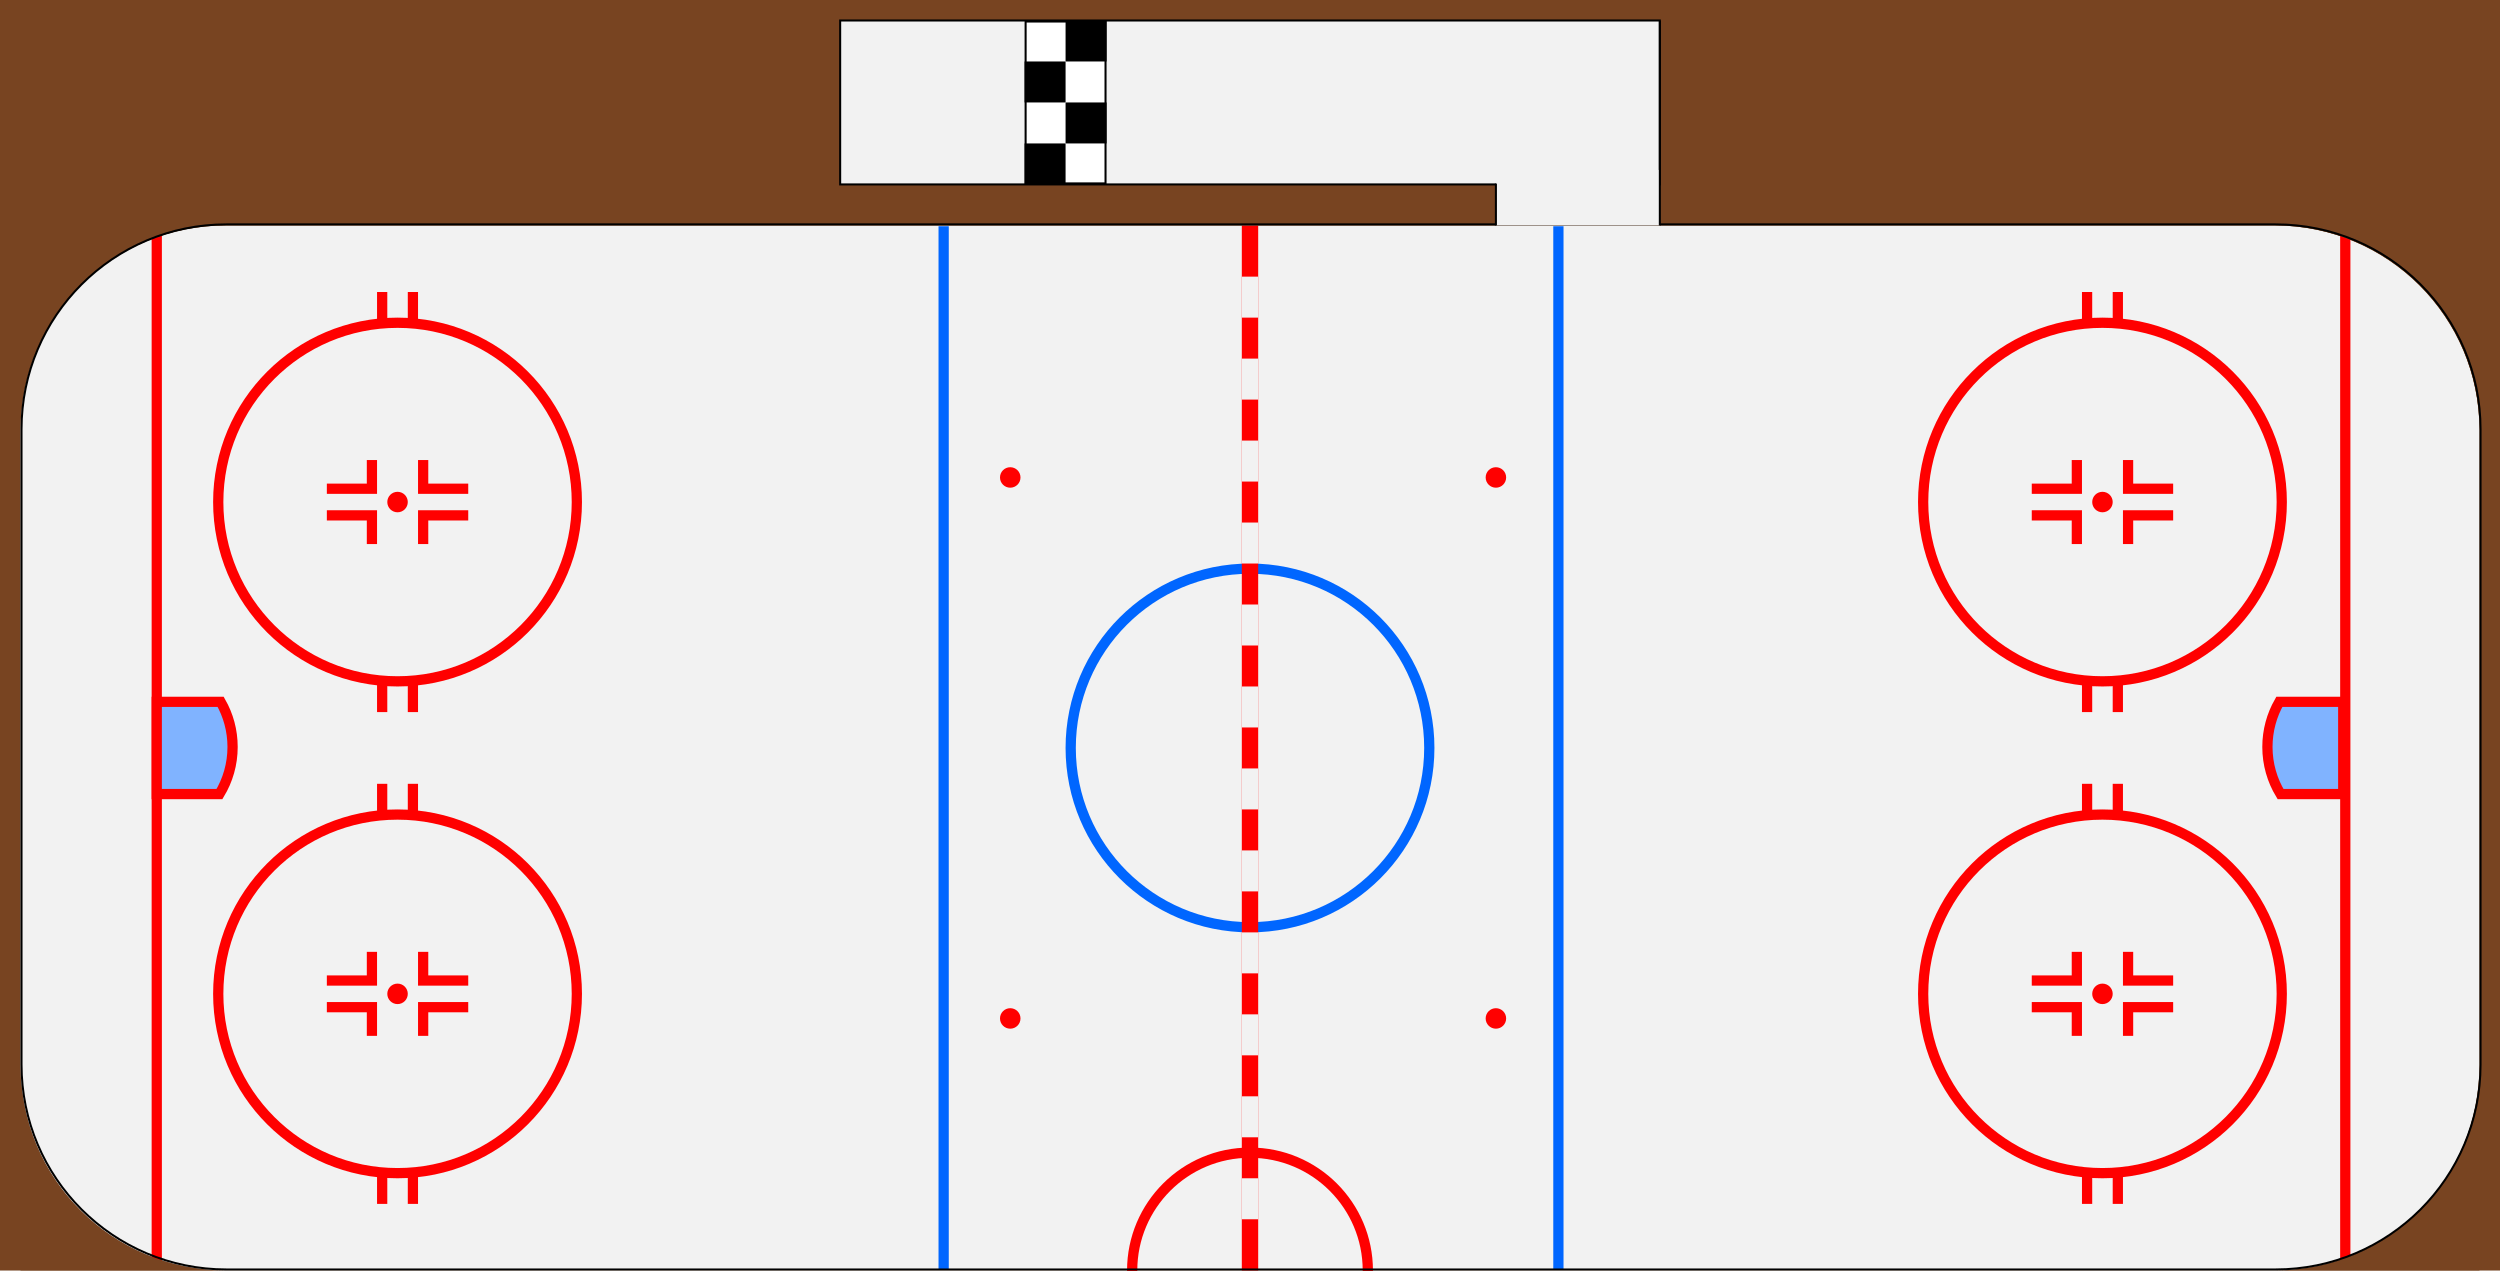
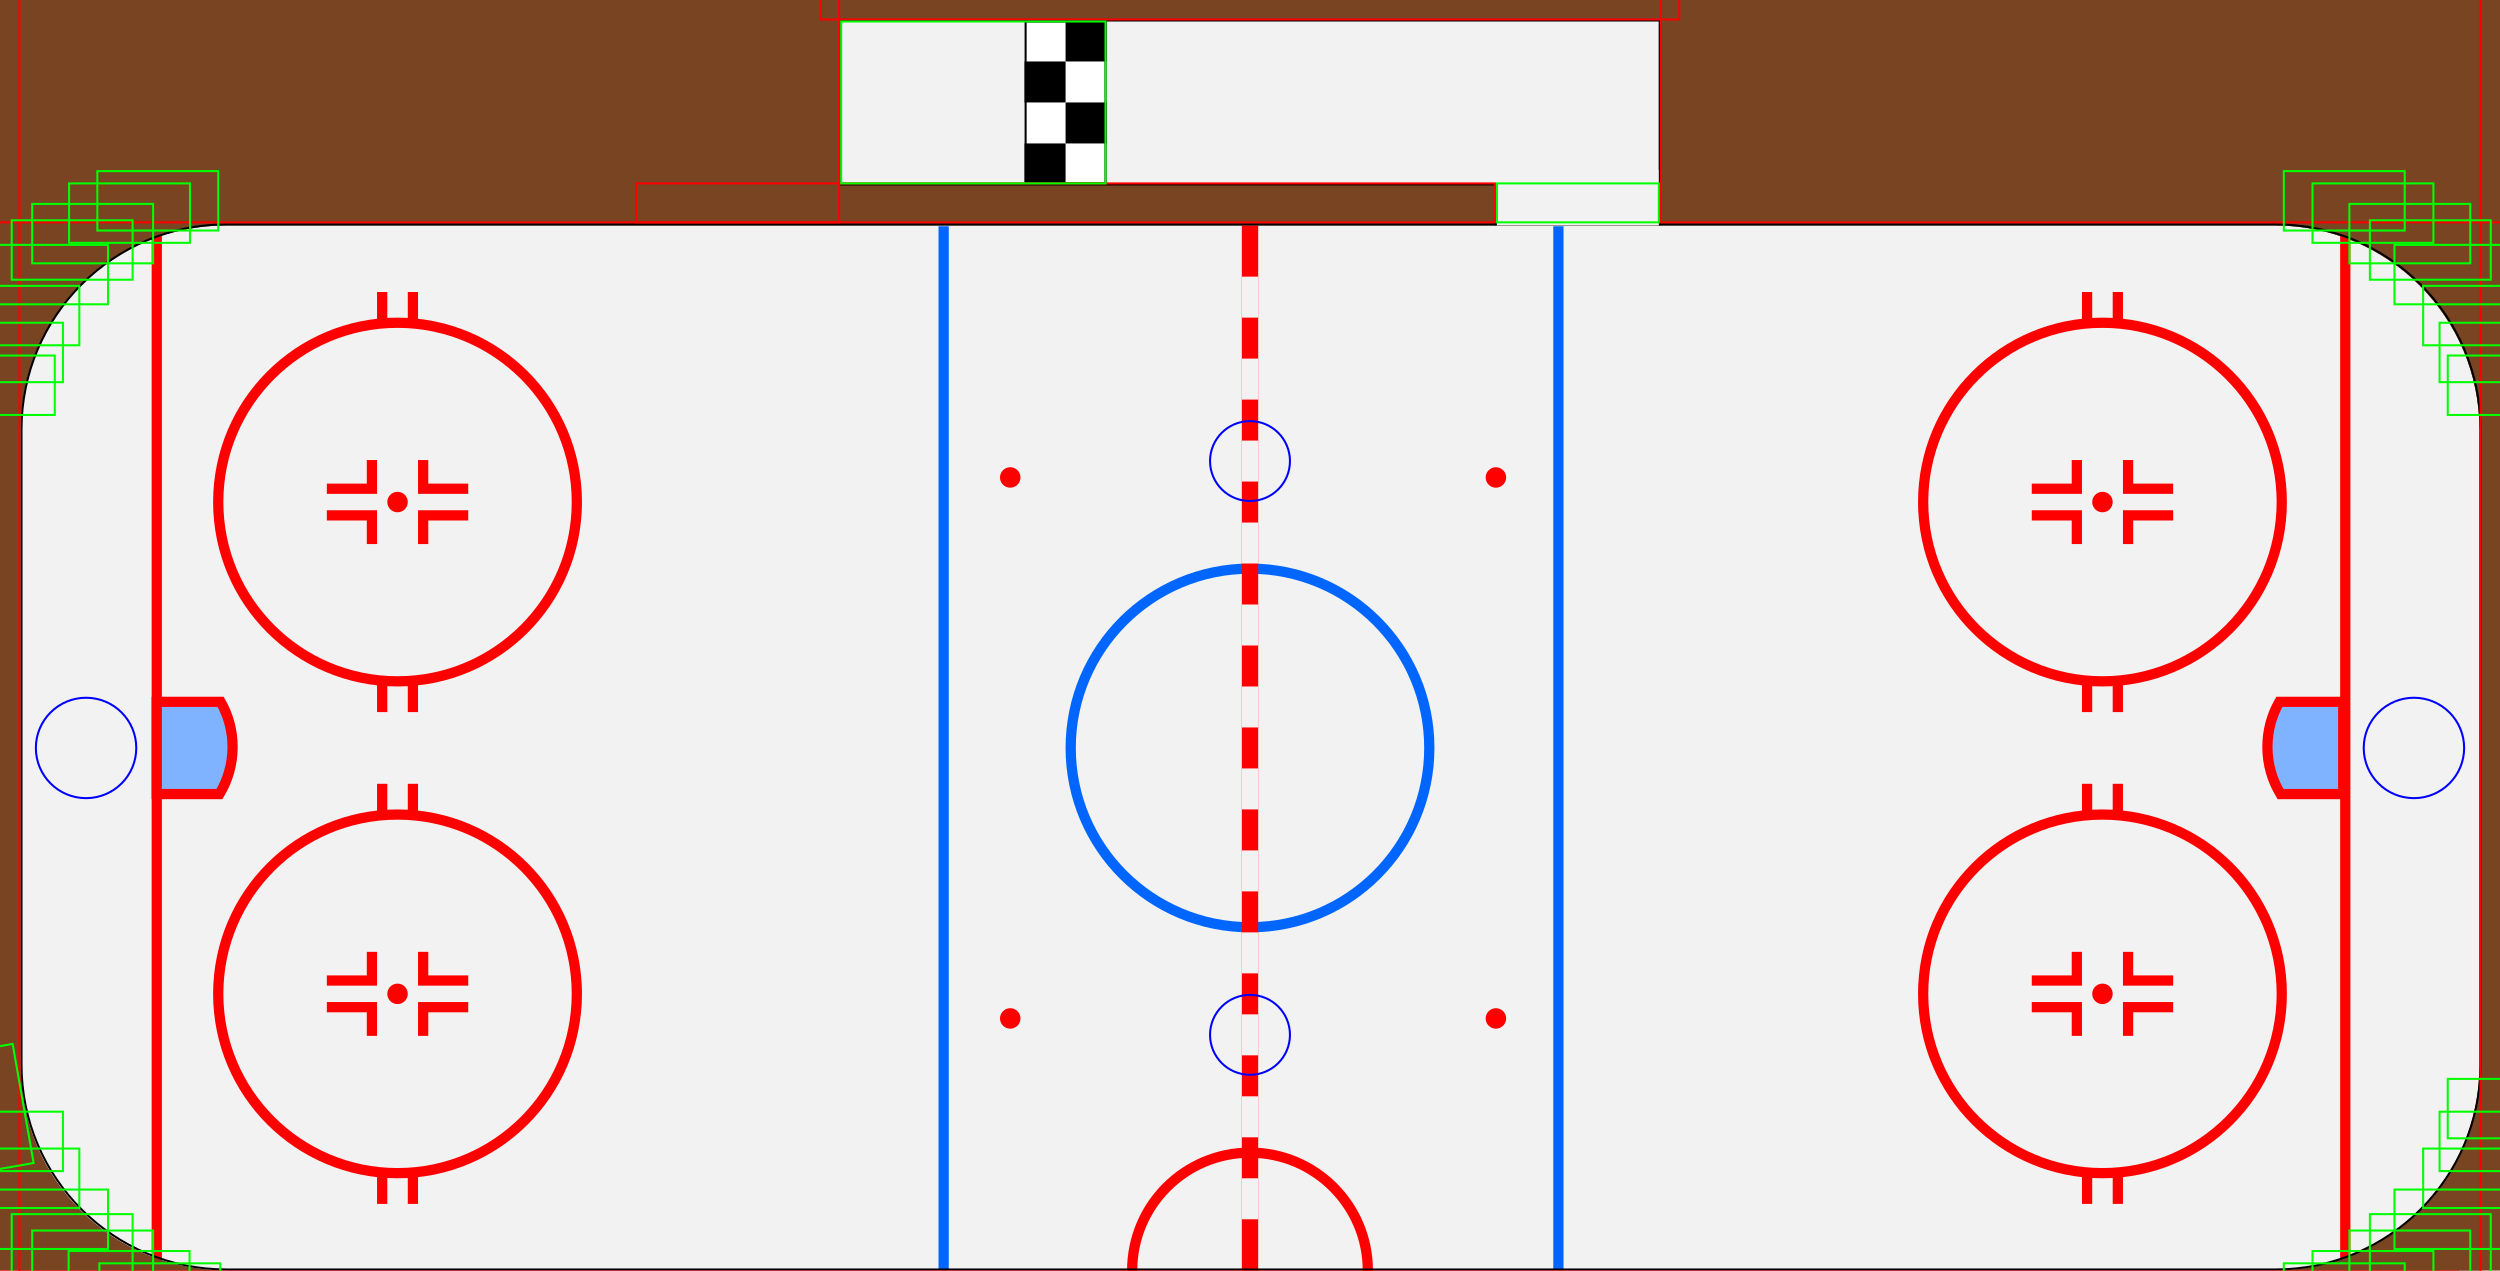
<svg xmlns="http://www.w3.org/2000/svg" width="1220" height="620" id="svg2" version="1.1">
  <defs id="defs4" />
  <g id="layer1" transform="translate(0,-432.3622)" style="display:inline">
    <rect style="fill:#784421;fill-opacity:1;fill-rule:nonzero;stroke:none" id="rect2985" width="1220" height="620" x="0" y="432.362" />
    <rect style="fill:#f2f2f2;fill-opacity:1;fill-rule:nonzero;stroke:none" id="rect2987" width="1200" height="510" x="10" y="542.362" rx="100" ry="100" />
    <path style="fill:none;stroke:#0066ff;stroke-width:3.257;stroke-miterlimit:4;stroke-dasharray:none" id="path3908" d="m 682,334 a 57,57 0 1 1 -114,0 57,57 0 1 1 114,0 z" transform="matrix(1.535088,0,0,1.535088,-349.4298,284.6429)" />
    <path style="fill:none;stroke:#ff0000;stroke-width:5;stroke-linecap:butt;stroke-linejoin:miter;stroke-miterlimit:4;stroke-opacity:1;stroke-dasharray:none" d="m 76.5,542.767 0,509.19" id="path2989" />
    <rect style="fill:#ff0000;fill-opacity:1;fill-rule:nonzero;stroke:none" id="rect3778" width="8" height="510" x="606" y="542.362" />
    <rect style="fill:#f2f2f2;fill-opacity:1;fill-rule:nonzero;stroke:none" id="rect3778-7" width="8" height="20" x="606" y="1007.362" />
    <rect style="fill:#f2f2f2;fill-opacity:1;fill-rule:nonzero;stroke:none" id="rect3778-7-4" width="8" height="20" x="606" y="967.362" />
    <rect style="fill:#f2f2f2;fill-opacity:1;fill-rule:nonzero;stroke:none" id="rect3778-7-0" width="8" height="20" x="606" y="927.362" />
    <rect style="fill:#f2f2f2;fill-opacity:1;fill-rule:nonzero;stroke:none" id="rect3778-7-9" width="8" height="20" x="606" y="887.362" />
    <rect style="fill:#f2f2f2;fill-opacity:1;fill-rule:nonzero;stroke:none" id="rect3778-7-9-4" width="8" height="20" x="606" y="847.362" />
    <rect style="fill:#f2f2f2;fill-opacity:1;fill-rule:nonzero;stroke:none" id="rect3778-7-9-8" width="8" height="20" x="606" y="807.362" />
    <rect style="fill:#f2f2f2;fill-opacity:1;fill-rule:nonzero;stroke:none" id="rect3778-7-9-82" width="8" height="20" x="606" y="767.362" />
    <rect style="fill:#f2f2f2;fill-opacity:1;fill-rule:nonzero;stroke:none" id="rect3778-7-9-45" width="8" height="20" x="606" y="727.362" />
    <rect style="fill:#f2f2f2;fill-opacity:1;fill-rule:nonzero;stroke:none" id="rect3778-7-9-45-5" width="8" height="20" x="606" y="687.362" />
    <rect style="fill:#f2f2f2;fill-opacity:1;fill-rule:nonzero;stroke:none" id="rect3778-7-9-45-1" width="8" height="20" x="606" y="647.362" />
    <rect style="fill:#f2f2f2;fill-opacity:1;fill-rule:nonzero;stroke:none" id="rect3778-7-9-45-7" width="8" height="20" x="606" y="607.362" />
    <rect style="fill:#f2f2f2;fill-opacity:1;fill-rule:nonzero;stroke:none" id="rect3778-7-9-45-11" width="8" height="20" x="606" y="567.362" />
    <path style="fill:none;stroke:#0066ff;stroke-width:5;stroke-linecap:butt;stroke-linejoin:miter;stroke-miterlimit:4;stroke-opacity:1;stroke-dasharray:none" d="m 460.5,542.767 0,509.19" id="path2989-5" />
    <path style="fill:none;stroke:#0066ff;stroke-width:5;stroke-linecap:butt;stroke-linejoin:miter;stroke-miterlimit:4;stroke-opacity:1;stroke-dasharray:none" d="m 760.5,542.767 0,509.19" id="path2989-5-2" />
    <path style="fill:none;stroke:#ff0000;stroke-width:5;stroke-linecap:butt;stroke-linejoin:miter;stroke-miterlimit:4;stroke-opacity:1;stroke-dasharray:none" d="m 1144.5,542.767 0,509.19" id="path2989-7" />
    <path style="fill:none;stroke:#ff0000;stroke-width:3.257;stroke-miterlimit:4;stroke-dasharray:none" id="path3908-1" d="m 682,334 a 57,57 0 1 1 -114,0 57,57 0 1 1 114,0 z" transform="matrix(1.535088,0,0,1.535088,66.57019,404.6429)" />
    <path style="fill:none;stroke:#ff0000;stroke-width:3.257;stroke-miterlimit:4;stroke-dasharray:none" id="path3908-1-4" d="m 682,334 a 57,57 0 1 1 -114,0 57,57 0 1 1 114,0 z" transform="matrix(1.535088,0,0,1.535088,66.57019,164.6429)" />
    <path style="fill:none;stroke:#ff0000;stroke-width:3.257;stroke-miterlimit:4;stroke-dasharray:none" id="path3908-1-2" d="m 682,334 a 57,57 0 1 1 -114,0 57,57 0 1 1 114,0 z" transform="matrix(1.535088,0,0,1.535088,-765.4298,404.6429)" />
    <path style="fill:none;stroke:#ff0000;stroke-width:3.257;stroke-miterlimit:4;stroke-dasharray:none" id="path3908-1-2-3" d="m 682,334 a 57,57 0 1 1 -114,0 57,57 0 1 1 114,0 z" transform="matrix(1.535088,0,0,1.535088,-765.4298,164.6429)" />
    <path style="fill:#ff0000;stroke:none" id="path3908-1-22" d="m 682,334 a 57,57 0 1 1 -114,0 57,57 0 1 1 114,0 z" transform="matrix(0.0877193,0,0,0.0877193,971.1754,888.0639)" />
    <path style="fill:#ff0000;stroke:none" id="path3908-1-22-1" d="m 682,334 a 57,57 0 1 1 -114,0 57,57 0 1 1 114,0 z" transform="matrix(0.0877193,0,0,0.0877193,971.1754,648.0639)" />
    <path style="fill:#ff0000;stroke:none" id="path3908-1-22-6" d="m 682,334 a 57,57 0 1 1 -114,0 57,57 0 1 1 114,0 z" transform="matrix(0.0877193,0,0,0.0877193,139.1754,888.0639)" />
    <path style="fill:#ff0000;stroke:none" id="path3908-1-22-1-8" d="m 682,334 a 57,57 0 1 1 -114,0 57,57 0 1 1 114,0 z" transform="matrix(0.0877193,0,0,0.0877193,139.1754,648.0639)" />
    <path style="fill:none;stroke:#ff0000;stroke-width:5;stroke-linecap:butt;stroke-linejoin:miter;stroke-miterlimit:4;stroke-opacity:1;stroke-dasharray:none" d="m 1038.5,937.862 0,-14 22,0" id="path4102" />
    <path style="fill:none;stroke:#ff0000;stroke-width:5;stroke-linecap:butt;stroke-linejoin:miter;stroke-miterlimit:4;stroke-opacity:1;stroke-dasharray:none" d="m 1013.5,937.862 0,-14 -22,0" id="path4102-5" />
    <path style="fill:none;stroke:#ff0000;stroke-width:5;stroke-linecap:butt;stroke-linejoin:miter;stroke-miterlimit:4;stroke-opacity:1;stroke-dasharray:none" d="m 1038.5,896.862 0,14 22,0" id="path4102-7" />
    <path style="fill:none;stroke:#ff0000;stroke-width:5;stroke-linecap:butt;stroke-linejoin:miter;stroke-miterlimit:4;stroke-opacity:1;stroke-dasharray:none" d="m 1013.5,896.862 0,14 -22,0" id="path4102-5-6" />
    <path style="fill:none;stroke:#ff0000;stroke-width:5;stroke-linecap:butt;stroke-linejoin:miter;stroke-miterlimit:4;stroke-opacity:1;stroke-dasharray:none" d="m 1038.5,697.862 0,-14 22,0" id="path4102-1" />
    <path style="fill:none;stroke:#ff0000;stroke-width:5;stroke-linecap:butt;stroke-linejoin:miter;stroke-miterlimit:4;stroke-opacity:1;stroke-dasharray:none" d="m 1013.5,697.862 0,-14 -22,0" id="path4102-5-8" />
    <path style="fill:none;stroke:#ff0000;stroke-width:5;stroke-linecap:butt;stroke-linejoin:miter;stroke-miterlimit:4;stroke-opacity:1;stroke-dasharray:none" d="m 1038.5,656.862 0,14 22,0" id="path4102-7-9" />
    <path style="fill:none;stroke:#ff0000;stroke-width:5;stroke-linecap:butt;stroke-linejoin:miter;stroke-miterlimit:4;stroke-opacity:1;stroke-dasharray:none" d="m 1013.5,656.862 0,14 -22,0" id="path4102-5-6-2" />
    <path style="fill:none;stroke:#ff0000;stroke-width:5;stroke-linecap:butt;stroke-linejoin:miter;stroke-miterlimit:4;stroke-opacity:1;stroke-dasharray:none" d="m 206.5,937.862 0,-14 22,0" id="path4102-79" />
    <path style="fill:none;stroke:#ff0000;stroke-width:5;stroke-linecap:butt;stroke-linejoin:miter;stroke-miterlimit:4;stroke-opacity:1;stroke-dasharray:none" d="m 181.5,937.862 0,-14 -22,0" id="path4102-5-5" />
    <path style="fill:none;stroke:#ff0000;stroke-width:5;stroke-linecap:butt;stroke-linejoin:miter;stroke-miterlimit:4;stroke-opacity:1;stroke-dasharray:none" d="m 206.5,896.862 0,14 22,0" id="path4102-7-4" />
    <path style="fill:none;stroke:#ff0000;stroke-width:5;stroke-linecap:butt;stroke-linejoin:miter;stroke-miterlimit:4;stroke-opacity:1;stroke-dasharray:none" d="m 181.5,896.862 0,14 -22,0" id="path4102-5-6-3" />
    <path style="fill:none;stroke:#ff0000;stroke-width:5;stroke-linecap:butt;stroke-linejoin:miter;stroke-miterlimit:4;stroke-opacity:1;stroke-dasharray:none" d="m 206.5,697.862 0,-14 22,0" id="path4102-79-1" />
    <path style="fill:none;stroke:#ff0000;stroke-width:5;stroke-linecap:butt;stroke-linejoin:miter;stroke-miterlimit:4;stroke-opacity:1;stroke-dasharray:none" d="m 181.5,697.862 0,-14 -22,0" id="path4102-5-5-2" />
    <path style="fill:none;stroke:#ff0000;stroke-width:5;stroke-linecap:butt;stroke-linejoin:miter;stroke-miterlimit:4;stroke-opacity:1;stroke-dasharray:none" d="m 206.5,656.862 0,14 22,0" id="path4102-7-4-3" />
    <path style="fill:none;stroke:#ff0000;stroke-width:5;stroke-linecap:butt;stroke-linejoin:miter;stroke-miterlimit:4;stroke-opacity:1;stroke-dasharray:none" d="m 181.5,656.862 0,14 -22,0" id="path4102-5-6-3-3" />
    <path style="fill:none;stroke:#ff0000;stroke-width:5;stroke-linecap:butt;stroke-linejoin:miter;stroke-miterlimit:4;stroke-opacity:1;stroke-dasharray:none" d="m 186.5,1004.862 0,15" id="path4210" />
    <path style="fill:none;stroke:#ff0000;stroke-width:5;stroke-linecap:butt;stroke-linejoin:miter;stroke-miterlimit:4;stroke-opacity:1;stroke-dasharray:none" d="m 201.5,1004.862 0,15" id="path4210-4" />
    <path style="fill:none;stroke:#ff0000;stroke-width:5;stroke-linecap:butt;stroke-linejoin:miter;stroke-miterlimit:4;stroke-opacity:1;stroke-dasharray:none" d="m 1018.5,1004.862 0,15" id="path4210-1" />
    <path style="fill:none;stroke:#ff0000;stroke-width:5;stroke-linecap:butt;stroke-linejoin:miter;stroke-miterlimit:4;stroke-opacity:1;stroke-dasharray:none" d="m 1033.5,1004.862 0,15" id="path4210-4-1" />
    <path style="fill:none;stroke:#ff0000;stroke-width:5;stroke-linecap:butt;stroke-linejoin:miter;stroke-miterlimit:4;stroke-opacity:1;stroke-dasharray:none" d="m 186.5,814.862 0,15" id="path4210-3" />
    <path style="fill:none;stroke:#ff0000;stroke-width:5;stroke-linecap:butt;stroke-linejoin:miter;stroke-miterlimit:4;stroke-opacity:1;stroke-dasharray:none" d="m 201.5,814.862 0,15" id="path4210-4-8" />
    <path style="fill:none;stroke:#ff0000;stroke-width:5;stroke-linecap:butt;stroke-linejoin:miter;stroke-miterlimit:4;stroke-opacity:1;stroke-dasharray:none" d="m 186.5,764.862 0,15" id="path4210-7" />
    <path style="fill:none;stroke:#ff0000;stroke-width:5;stroke-linecap:butt;stroke-linejoin:miter;stroke-miterlimit:4;stroke-opacity:1;stroke-dasharray:none" d="m 201.5,764.862 0,15" id="path4210-4-4" />
    <path style="fill:none;stroke:#ff0000;stroke-width:5;stroke-linecap:butt;stroke-linejoin:miter;stroke-miterlimit:4;stroke-opacity:1;stroke-dasharray:none" d="m 186.5,574.862 0,15" id="path4210-2" />
    <path style="fill:none;stroke:#ff0000;stroke-width:5;stroke-linecap:butt;stroke-linejoin:miter;stroke-miterlimit:4;stroke-opacity:1;stroke-dasharray:none" d="m 201.5,574.862 0,15" id="path4210-4-7" />
    <path style="fill:none;stroke:#ff0000;stroke-width:5;stroke-linecap:butt;stroke-linejoin:miter;stroke-miterlimit:4;stroke-opacity:1;stroke-dasharray:none" d="m 1018.5,814.862 0,15" id="path4210-79" />
    <path style="fill:none;stroke:#ff0000;stroke-width:5;stroke-linecap:butt;stroke-linejoin:miter;stroke-miterlimit:4;stroke-opacity:1;stroke-dasharray:none" d="m 1033.5,814.862 0,15" id="path4210-4-3" />
    <path style="fill:none;stroke:#ff0000;stroke-width:5;stroke-linecap:butt;stroke-linejoin:miter;stroke-miterlimit:4;stroke-opacity:1;stroke-dasharray:none" d="m 1018.5,764.862 0,15" id="path4210-79-1" />
    <path style="fill:none;stroke:#ff0000;stroke-width:5;stroke-linecap:butt;stroke-linejoin:miter;stroke-miterlimit:4;stroke-opacity:1;stroke-dasharray:none" d="m 1033.5,764.862 0,15" id="path4210-4-3-9" />
    <path style="fill:none;stroke:#ff0000;stroke-width:5;stroke-linecap:butt;stroke-linejoin:miter;stroke-miterlimit:4;stroke-opacity:1;stroke-dasharray:none" d="m 1018.5,574.862 0,15" id="path4210-79-8" />
    <path style="fill:none;stroke:#ff0000;stroke-width:5;stroke-linecap:butt;stroke-linejoin:miter;stroke-miterlimit:4;stroke-opacity:1;stroke-dasharray:none" d="m 1033.5,574.862 0,15" id="path4210-4-3-6" />
    <path style="fill:none;stroke:#ff0000;stroke-width:3.826;stroke-linejoin:miter;stroke-miterlimit:4;stroke-opacity:1;stroke-dasharray:none;stroke-dashoffset:0" id="path4325" d="m 651,606 a 44,44 0 1 1 -88,0 44,44 0 1 1 88,0 z" transform="matrix(1.306818,0,0,1.306818,-183.2386,260.4303)" />
    <path style="fill:#ff0000;stroke:none" id="path3908-1-22-5" d="m 682,334 a 57,57 0 1 1 -114,0 57,57 0 1 1 114,0 z" transform="matrix(0.0877193,0,0,0.0877193,675.1754,900.0639)" />
    <path style="fill:#ff0000;stroke:none" id="path3908-1-22-5-2" d="m 682,334 a 57,57 0 1 1 -114,0 57,57 0 1 1 114,0 z" transform="matrix(0.0877193,0,0,0.0877193,675.1754,636.0639)" />
    <path style="fill:#ff0000;stroke:none" id="path3908-1-22-5-8" d="m 682,334 a 57,57 0 1 1 -114,0 57,57 0 1 1 114,0 z" transform="matrix(0.0877193,0,0,0.0877193,438.1754,900.0639)" />
    <path style="fill:#ff0000;stroke:none" id="path3908-1-22-5-2-6" d="m 682,334 a 57,57 0 1 1 -114,0 57,57 0 1 1 114,0 z" transform="matrix(0.0877193,0,0,0.0877193,438.1754,636.0639)" />
    <path style="fill:#784421;fill-opacity:1;fill-rule:nonzero;stroke:none" d="m 10,432.362 0,210 c 0,-55.4 44.6,-100 100,-100 l 1000,0 c 55.4,0 100,44.6 100,100 l 0,-210 z m 0,520 0,100 100,0 c -55.4,0 -100,-44.6 -100,-100 z m 1200,0 c 0,55.4 -44.6,100 -100,100 l 100,0 z" id="rect2985-1" />
    <rect style="fill:#f2f2f2;fill-opacity:1;fill-rule:nonzero;stroke:#000000" id="rect3964" width="400" height="80" x="410" y="442.362" />
    <rect style="fill:none;stroke:#000000" id="rect2987-0" width="1200" height="510" x="10.5" y="541.862" rx="100" ry="100" />
    <rect style="fill:#f2f2f2;fill-opacity:1;fill-rule:nonzero;stroke:none" id="rect3964-6" width="80" height="27.071" x="730" y="515.291" />
    <path style="fill:none;stroke:#000000;stroke-width:1px;stroke-linecap:butt;stroke-linejoin:miter;stroke-opacity:1" d="m 730,521.94 0,20.431" id="path4424" />
    <path style="fill:none;stroke:#000000;stroke-width:1px;stroke-linecap:butt;stroke-linejoin:miter;stroke-opacity:1" d="m 810,442.554 0,99.817" id="path4424-2" />
    <path style="fill:#0066ff;fill-opacity:1;stroke:#ff0000;stroke-width:5;stroke-linejoin:miter;stroke-miterlimit:4;stroke-opacity:1;stroke-dasharray:none;stroke-dashoffset:0" d="m -91.562,549.5 c -3.778,6.634 -5.938,14.319 -5.938,22.5 0,8.597 2.39,16.642 6.531,23.5 l 31.969,0 0,-46 -32.562,0 z" transform="translate(0,432.3622)" id="path4325-4" />
    <path style="fill:#80b3ff;fill-opacity:1;stroke:#ff0000;stroke-width:5;stroke-linejoin:miter;stroke-miterlimit:4;stroke-opacity:1;stroke-dasharray:none;stroke-dashoffset:0" d="m 107.683,774.862 c 3.702,6.49 5.817,14.007 5.817,22.011 0,8.41 -2.341,16.28 -6.399,22.989 l -30.601,10e-6 0,-45 z" id="path4325-4-5" />
    <path style="fill:#80b3ff;fill-opacity:1;stroke:#ff0000;stroke-width:5;stroke-linejoin:miter;stroke-miterlimit:4;stroke-opacity:1;stroke-dasharray:none;stroke-dashoffset:0" d="m 1112.317,774.862 c -3.701,6.49 -5.817,14.007 -5.817,22.011 0,8.41 2.341,16.28 6.399,22.989 l 30.601,10e-6 0,-45 z" id="path4325-4-5-0" />
    <g id="g4857" transform="translate(10,0)">
      <rect y="442.862" x="490.5" height="79" width="39" id="rect4816-7" style="fill:#ffffff;stroke:#000000;stroke-width:1;display:inline" />
      <rect y="502.362" x="490" height="20" width="20" id="rect4816" style="fill:#000000;stroke:none" />
      <rect y="482.362" x="510" height="20" width="20" id="rect4816-1" style="fill:#000000;stroke:none;display:inline" />
      <rect y="462.362" x="490" height="20" width="20" id="rect4816-6" style="fill:#000000;stroke:none;display:inline" />
      <rect y="442.362" x="510" height="20" width="20" id="rect4816-5" style="fill:#000000;stroke:none;display:inline" />
    </g>
  </g>
-   <g id="layer2" style="display:none">
+   <g id="layer2" style="display:inline">
    <rect style="fill:none;stroke:#ff0000;stroke-width:1;stroke-linejoin:miter;stroke-miterlimit:4;stroke-opacity:1;stroke-dasharray:none;stroke-dashoffset:0" id="rect4556" width="419" height="129" x="810.5" y="-20.5" />
    <rect style="fill:none;stroke:#ff0000;stroke-width:1;stroke-linejoin:miter;stroke-miterlimit:4;stroke-opacity:1;stroke-dasharray:none;stroke-dashoffset:0" id="rect4556-9" width="419" height="129" x="-9.5" y="-20.5" />
    <rect style="fill:none;stroke:#ff0000;stroke-width:1;stroke-linejoin:miter;stroke-miterlimit:4;stroke-opacity:1;stroke-dasharray:none;stroke-dashoffset:0" id="rect4576" width="99" height="699" x="-89.5" y="-59.5" />
    <rect style="fill:none;stroke:#ff0000;stroke-width:1;stroke-linejoin:miter;stroke-miterlimit:4;stroke-opacity:1;stroke-dasharray:none;stroke-dashoffset:0" id="rect4576-0" width="99" height="699" x="1210.5" y="-59.5" />
    <rect style="fill:none;stroke:#ff0000;stroke-width:1;stroke-linejoin:miter;stroke-miterlimit:4;stroke-opacity:1;stroke-dasharray:none;stroke-dashoffset:0" id="rect4556-9-0" width="419" height="129" x="400.5" y="-119.5" />
    <rect style="fill:none;stroke:#ff0000;stroke-width:1;stroke-linejoin:miter;stroke-miterlimit:4;stroke-opacity:1;stroke-dasharray:none;stroke-dashoffset:0" id="rect4556-9-6" width="419" height="19" x="310.5" y="89.5" />
    <rect style="fill:none;stroke:#ff0000;stroke-width:1;stroke-linejoin:miter;stroke-miterlimit:4;stroke-opacity:1;stroke-dasharray:none;stroke-dashoffset:0" id="rect4621" width="1199" height="99" x="0.5" y="620.5" />
    <rect style="fill:none;stroke:#00ff00;stroke-width:1;stroke-linejoin:miter;stroke-miterlimit:4;stroke-opacity:1;stroke-dasharray:none;stroke-dashoffset:0" id="rect4623-1" width="59" height="29" x="1114.5" y="83.5" />
    <rect style="fill:none;stroke:#00ff00;stroke-width:1;stroke-linejoin:miter;stroke-miterlimit:4;stroke-opacity:1;stroke-dasharray:none;stroke-dashoffset:0" id="rect4623-3" width="59" height="29" x="1128.5" y="89.5" />
    <rect style="fill:none;stroke:#00ff00;stroke-width:1;stroke-linejoin:miter;stroke-miterlimit:4;stroke-opacity:1;stroke-dasharray:none;stroke-dashoffset:0" id="rect4623-8" width="59" height="29" x="1146.5" y="99.5" />
    <rect style="fill:none;stroke:#00ff00;stroke-width:1;stroke-linejoin:miter;stroke-miterlimit:4;stroke-opacity:1;stroke-dasharray:none;stroke-dashoffset:0" id="rect4623-9" width="59" height="29" x="1156.5" y="107.5" />
    <rect style="fill:none;stroke:#00ff00;stroke-width:1;stroke-linejoin:miter;stroke-miterlimit:4;stroke-opacity:1;stroke-dasharray:none;stroke-dashoffset:0" id="rect4623-34" width="59" height="29" x="1168.5" y="119.5" />
    <rect style="fill:none;stroke:#00ff00;stroke-width:1;stroke-linejoin:miter;stroke-miterlimit:4;stroke-opacity:1;stroke-dasharray:none;stroke-dashoffset:0" id="rect4623-4" width="59" height="29" x="1182.5" y="139.5" />
    <rect style="fill:none;stroke:#00ff00;stroke-width:1;stroke-linejoin:miter;stroke-miterlimit:4;stroke-opacity:1;stroke-dasharray:none;stroke-dashoffset:0" id="rect4623-6" width="59" height="29" x="1190.5" y="157.5" />
    <rect style="fill:none;stroke:#00ff00;stroke-width:1;stroke-linejoin:miter;stroke-miterlimit:4;stroke-opacity:1;stroke-dasharray:none;stroke-dashoffset:0" id="rect4623-0" width="59" height="29" x="1194.5" y="173.5" />
    <rect style="fill:none;stroke:#00ff00;stroke-width:1;stroke-linejoin:miter;stroke-miterlimit:4;stroke-opacity:1;stroke-dasharray:none;stroke-dashoffset:0" id="rect4623-1-4" width="59" height="29" x="1114.5" y="-645.5" transform="scale(1,-1)" />
    <rect style="fill:none;stroke:#00ff00;stroke-width:1;stroke-linejoin:miter;stroke-miterlimit:4;stroke-opacity:1;stroke-dasharray:none;stroke-dashoffset:0" id="rect4623-3-9" width="59" height="29" x="1128.501" y="-639.5" transform="scale(1,-1)" />
    <rect style="fill:none;stroke:#00ff00;stroke-width:1;stroke-linejoin:miter;stroke-miterlimit:4;stroke-opacity:1;stroke-dasharray:none;stroke-dashoffset:0" id="rect4623-8-6" width="59" height="29" x="1146.5" y="-629.5" transform="scale(1,-1)" />
    <rect style="fill:none;stroke:#00ff00;stroke-width:1;stroke-linejoin:miter;stroke-miterlimit:4;stroke-opacity:1;stroke-dasharray:none;stroke-dashoffset:0" id="rect4623-9-3" width="59" height="29" x="1156.5" y="-621.501" transform="scale(1,-1)" />
    <rect style="fill:none;stroke:#00ff00;stroke-width:1;stroke-linejoin:miter;stroke-miterlimit:4;stroke-opacity:1;stroke-dasharray:none;stroke-dashoffset:0" id="rect4623-34-7" width="59" height="29" x="1168.499" y="-609.5" transform="scale(1,-1)" />
    <rect style="fill:none;stroke:#00ff00;stroke-width:1;stroke-linejoin:miter;stroke-miterlimit:4;stroke-opacity:1;stroke-dasharray:none;stroke-dashoffset:0" id="rect4623-4-8" width="59" height="29" x="1182.5" y="-589.501" transform="scale(1,-1)" />
    <rect style="fill:none;stroke:#00ff00;stroke-width:1;stroke-linejoin:miter;stroke-miterlimit:4;stroke-opacity:1;stroke-dasharray:none;stroke-dashoffset:0" id="rect4623-6-8" width="59" height="29" x="1190.5" y="-571.501" transform="scale(1,-1)" />
    <rect style="fill:none;stroke:#00ff00;stroke-width:1;stroke-linejoin:miter;stroke-miterlimit:4;stroke-opacity:1;stroke-dasharray:none;stroke-dashoffset:0" id="rect4623-0-2" width="59" height="29" x="1194.499" y="-555.5" transform="scale(1,-1)" />
    <rect style="fill:none;stroke:#00ff00;stroke-width:1;stroke-linejoin:miter;stroke-miterlimit:4;stroke-opacity:1;stroke-dasharray:none;stroke-dashoffset:0" id="rect4623-1-5" width="59" height="29" x="-106.5" y="83.5" transform="scale(-1,1)" />
    <rect style="fill:none;stroke:#00ff00;stroke-width:1;stroke-linejoin:miter;stroke-miterlimit:4;stroke-opacity:1;stroke-dasharray:none;stroke-dashoffset:0" id="rect4623-3-98" width="59" height="29" x="-92.716" y="89.5" transform="scale(-1,1)" />
    <rect style="fill:none;stroke:#00ff00;stroke-width:1;stroke-linejoin:miter;stroke-miterlimit:4;stroke-opacity:1;stroke-dasharray:none;stroke-dashoffset:0" id="rect4623-8-4" width="59" height="29" x="-74.715" y="99.5" transform="scale(-1,1)" />
    <rect style="fill:none;stroke:#00ff00;stroke-width:1;stroke-linejoin:miter;stroke-miterlimit:4;stroke-opacity:1;stroke-dasharray:none;stroke-dashoffset:0" id="rect4623-9-0" width="59" height="29" x="-64.715" y="107.499" transform="scale(-1,1)" />
    <rect style="fill:none;stroke:#00ff00;stroke-width:1;stroke-linejoin:miter;stroke-miterlimit:4;stroke-opacity:1;stroke-dasharray:none;stroke-dashoffset:0" id="rect4623-34-76" width="59" height="29" x="-52.715" y="119.501" transform="scale(-1,1)" />
    <rect style="fill:none;stroke:#00ff00;stroke-width:1;stroke-linejoin:miter;stroke-miterlimit:4;stroke-opacity:1;stroke-dasharray:none;stroke-dashoffset:0" id="rect4623-4-3" width="59" height="29" x="-38.715" y="139.5" transform="scale(-1,1)" />
    <rect style="fill:none;stroke:#00ff00;stroke-width:1;stroke-linejoin:miter;stroke-miterlimit:4;stroke-opacity:1;stroke-dasharray:none;stroke-dashoffset:0" id="rect4623-6-6" width="59" height="29" x="-30.714" y="157.5" transform="scale(-1,1)" />
    <rect style="fill:none;stroke:#00ff00;stroke-width:1;stroke-linejoin:miter;stroke-miterlimit:4;stroke-opacity:1;stroke-dasharray:none;stroke-dashoffset:0" id="rect4623-0-1" width="59" height="29" x="-26.714" y="173.5" transform="scale(-1,1)" />
    <rect style="fill:none;stroke:#00ff00;stroke-width:1;stroke-linejoin:miter;stroke-miterlimit:4;stroke-opacity:1;stroke-dasharray:none;stroke-dashoffset:0" id="rect4623-1-4-2" width="59" height="29" x="-107.5" y="-645.5" transform="scale(-1,-1)" />
    <rect style="fill:none;stroke:#00ff00;stroke-width:1;stroke-linejoin:miter;stroke-miterlimit:4;stroke-opacity:1;stroke-dasharray:none;stroke-dashoffset:0" id="rect4623-3-9-0" width="59" height="29" x="-92.5" y="-639.5" transform="scale(-1,-1)" />
    <rect style="fill:none;stroke:#00ff00;stroke-width:1;stroke-linejoin:miter;stroke-miterlimit:4;stroke-opacity:1;stroke-dasharray:none;stroke-dashoffset:0" id="rect4623-8-6-9" width="59" height="29" x="-74.715" y="-629.501" transform="scale(-1,-1)" />
    <rect style="fill:none;stroke:#00ff00;stroke-width:1;stroke-linejoin:miter;stroke-miterlimit:4;stroke-opacity:1;stroke-dasharray:none;stroke-dashoffset:0" id="rect4623-9-3-7" width="59" height="29" x="-64.715" y="-621.501" transform="scale(-1,-1)" />
    <rect style="fill:none;stroke:#00ff00;stroke-width:1;stroke-linejoin:miter;stroke-miterlimit:4;stroke-opacity:1;stroke-dasharray:none;stroke-dashoffset:0" id="rect4623-34-7-3" width="59" height="29" x="-52.716" y="-609.5" transform="scale(-1,-1)" />
    <rect style="fill:none;stroke:#00ff00;stroke-width:1;stroke-linejoin:miter;stroke-miterlimit:4;stroke-opacity:1;stroke-dasharray:none;stroke-dashoffset:0" id="rect4623-4-8-7" width="59" height="29" x="-38.715" y="-589.5" transform="scale(-1,-1)" />
    <rect style="fill:none;stroke:#00ff00;stroke-width:1;stroke-linejoin:miter;stroke-miterlimit:4;stroke-opacity:1;stroke-dasharray:none;stroke-dashoffset:0" id="rect4623-6-8-2" width="59" height="29" x="-30.715" y="-571.502" transform="scale(-1,-1)" />
    <rect style="fill:none;stroke:#00ff00;stroke-width:1;stroke-linejoin:miter;stroke-miterlimit:4;stroke-opacity:1;stroke-dasharray:none;stroke-dashoffset:0" id="rect4623-0-2-6" width="59" height="29" x="-561.76" y="-111.398" transform="matrix(-0.1736482,-0.9848078,0.9848078,-0.1736482,0,0)" />
    <rect style="fill:none;stroke:#00ff00;stroke-width:1;stroke-linejoin:miter;stroke-miterlimit:4;stroke-opacity:1;stroke-dasharray:none;stroke-dashoffset:0" id="rect4814" width="79" height="19" x="730.5" y="89.5" />
    <rect style="fill:none;stroke:#00ff00;stroke-width:1;stroke-linejoin:miter;stroke-miterlimit:4;stroke-opacity:1;stroke-dasharray:none;stroke-dashoffset:0" id="rect4864" width="129" height="79" x="410.5" y="10.5" />
    <path style="fill:none;stroke:#0000ff;stroke-width:0.776;stroke-linejoin:miter;stroke-miterlimit:4;stroke-opacity:1;stroke-dasharray:none;stroke-dashoffset:0" id="path4866" d="m 1087,380 a 19,19 0 1 1 -38,0 19,19 0 1 1 38,0 z" transform="matrix(1.289474,0,0,1.289474,-199.1579,-125)" />
    <path style="fill:none;stroke:#0000ff;stroke-width:0.776;stroke-linejoin:miter;stroke-miterlimit:4;stroke-opacity:1;stroke-dasharray:none;stroke-dashoffset:0;display:inline" id="path4866-5" d="m 1087,380 a 19,19 0 1 1 -38,0 19,19 0 1 1 38,0 z" transform="matrix(1.289474,0,0,1.289474,-1335.158,-125)" />
+     <path style="fill:none;stroke:#0000ff;stroke-width:0.974;stroke-linejoin:miter;stroke-miterlimit:4;stroke-opacity:1;stroke-dasharray:none;stroke-dashoffset:0;display:inline" id="path4866-4" d="m 1087,380 a 19,19 0 1 1 -38,0 19,19 0 1 1 38,0 z" transform="matrix(1.026316,0,0,1.026316,-486.1053,-165)" />
+     <path style="fill:none;stroke:#0000ff;stroke-width:0.974;stroke-linejoin:miter;stroke-miterlimit:4;stroke-opacity:1;stroke-dasharray:none;stroke-dashoffset:0;display:inline" id="path4866-4-1" d="m 1087,380 a 19,19 0 1 1 -38,0 19,19 0 1 1 38,0 z" transform="matrix(1.026316,0,0,1.026316,-486.1053,115)" />
  </g>
</svg>
